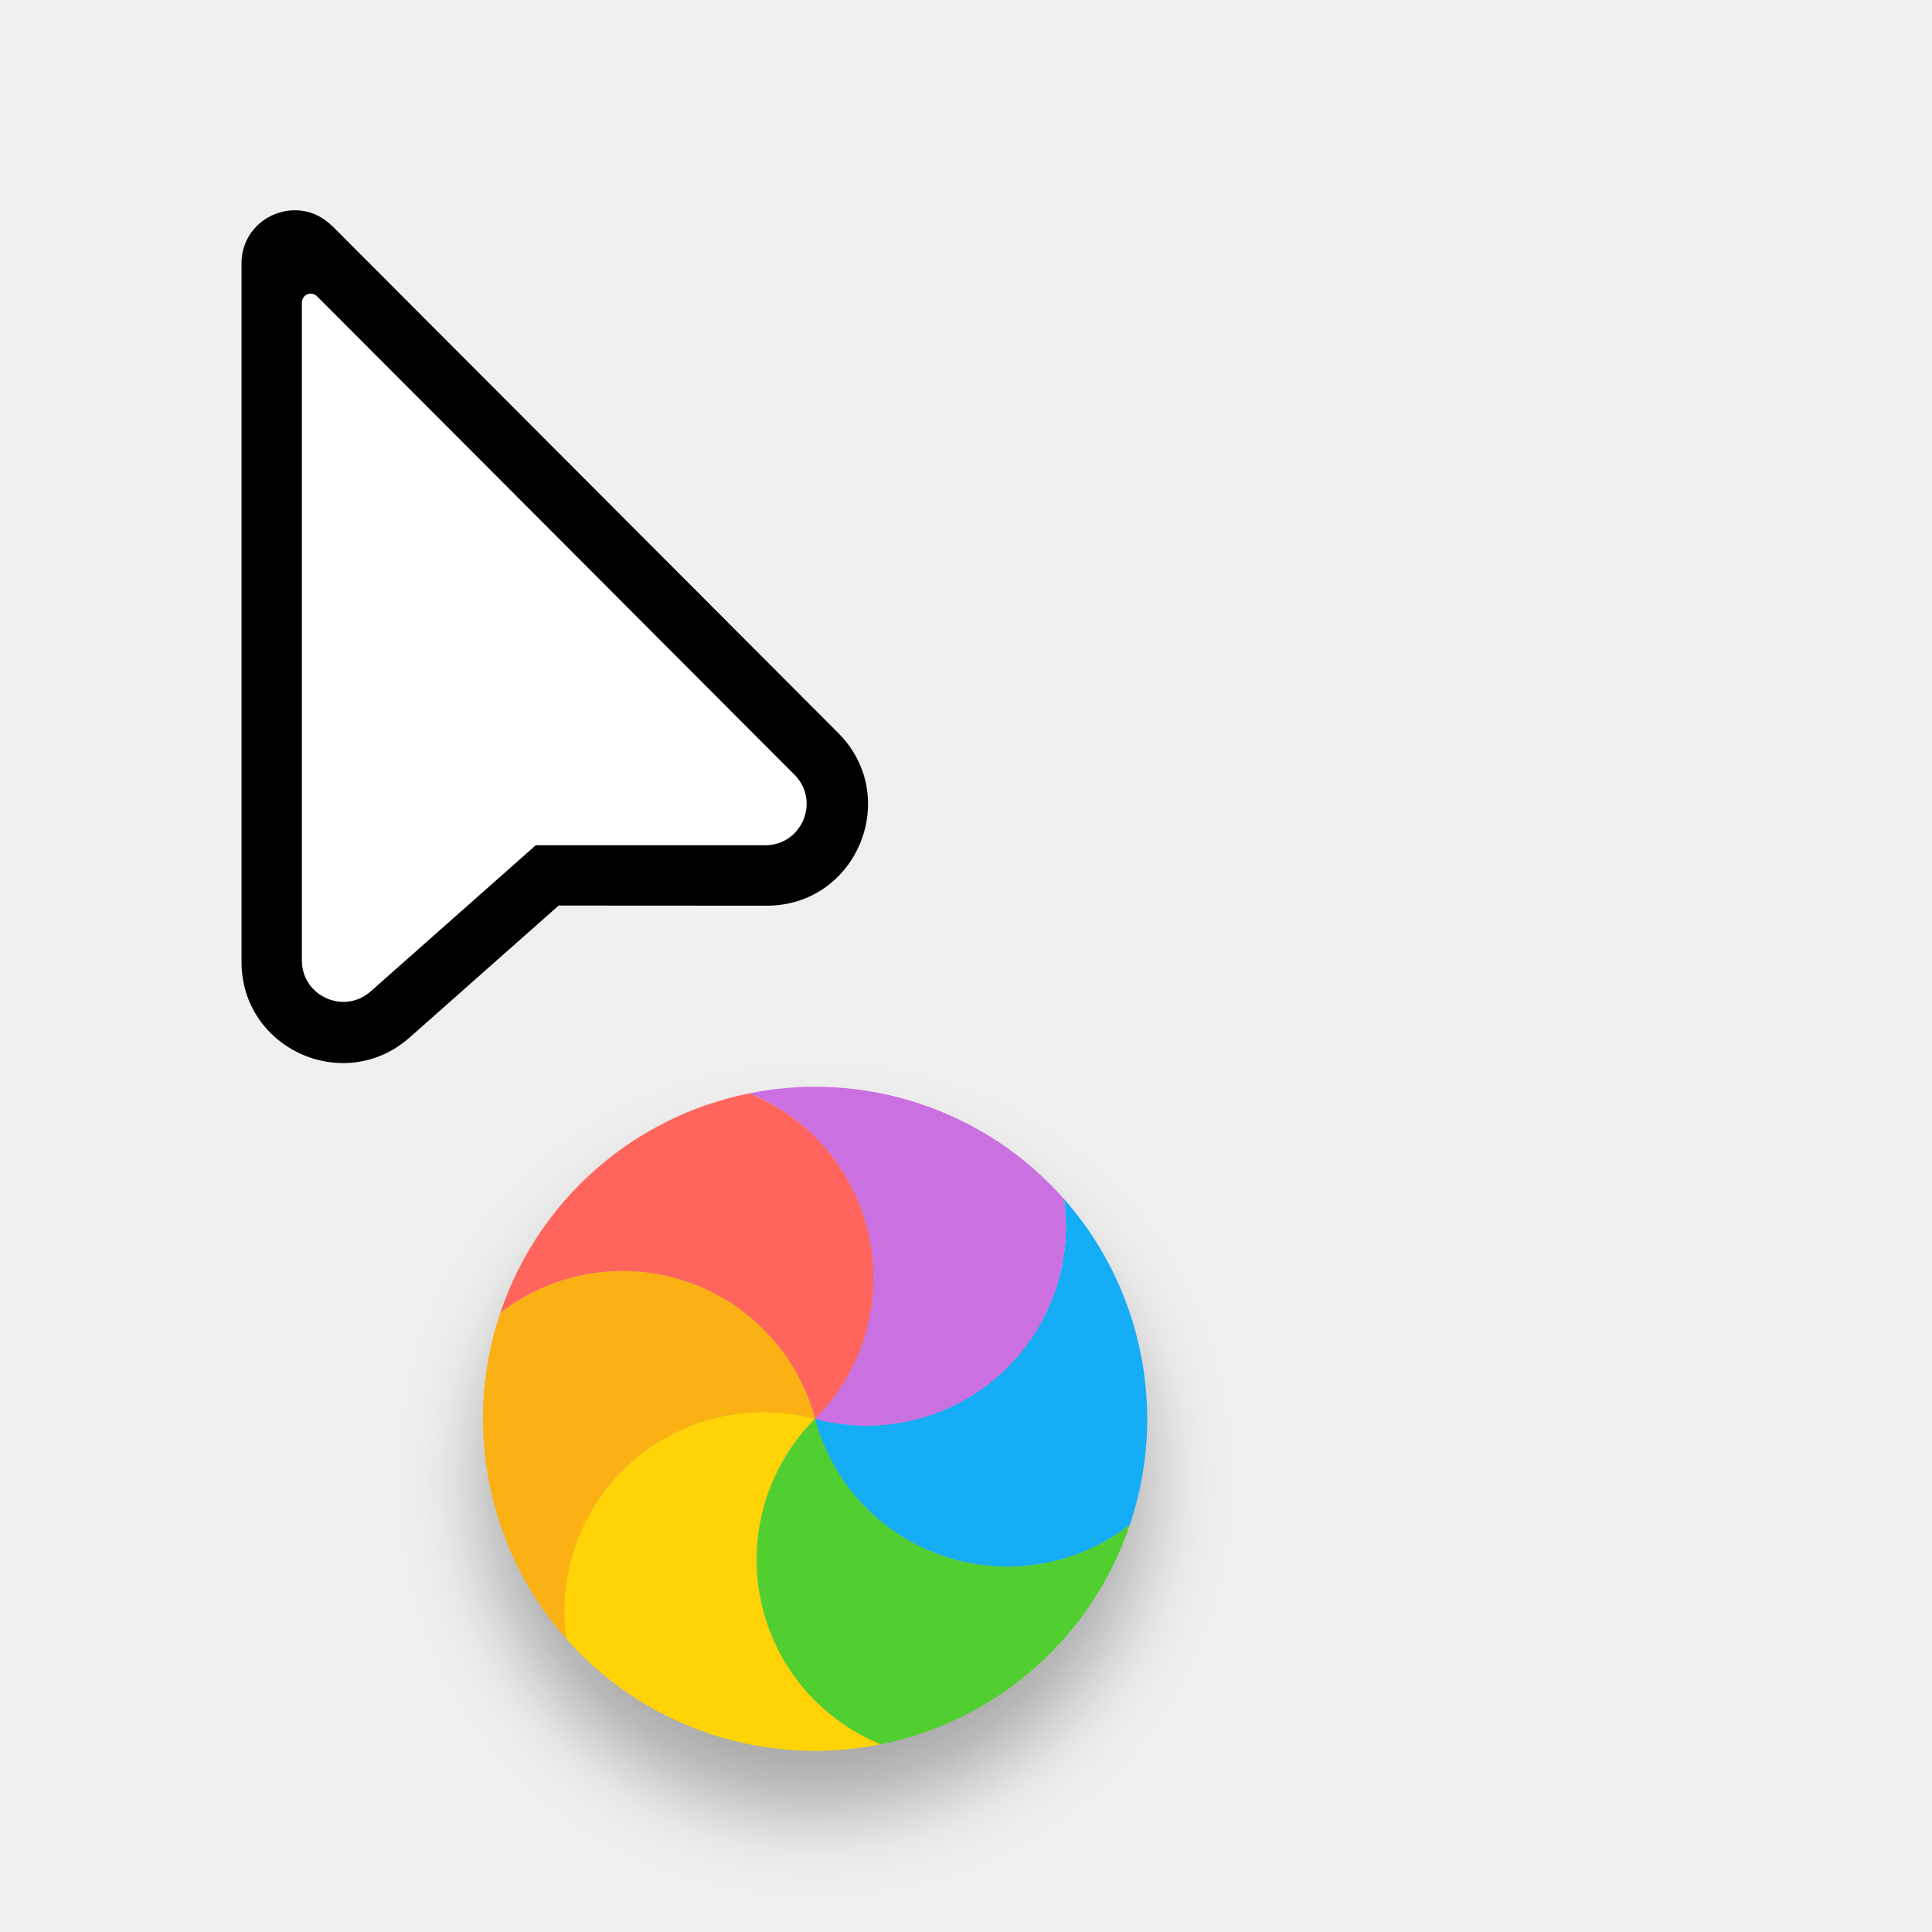
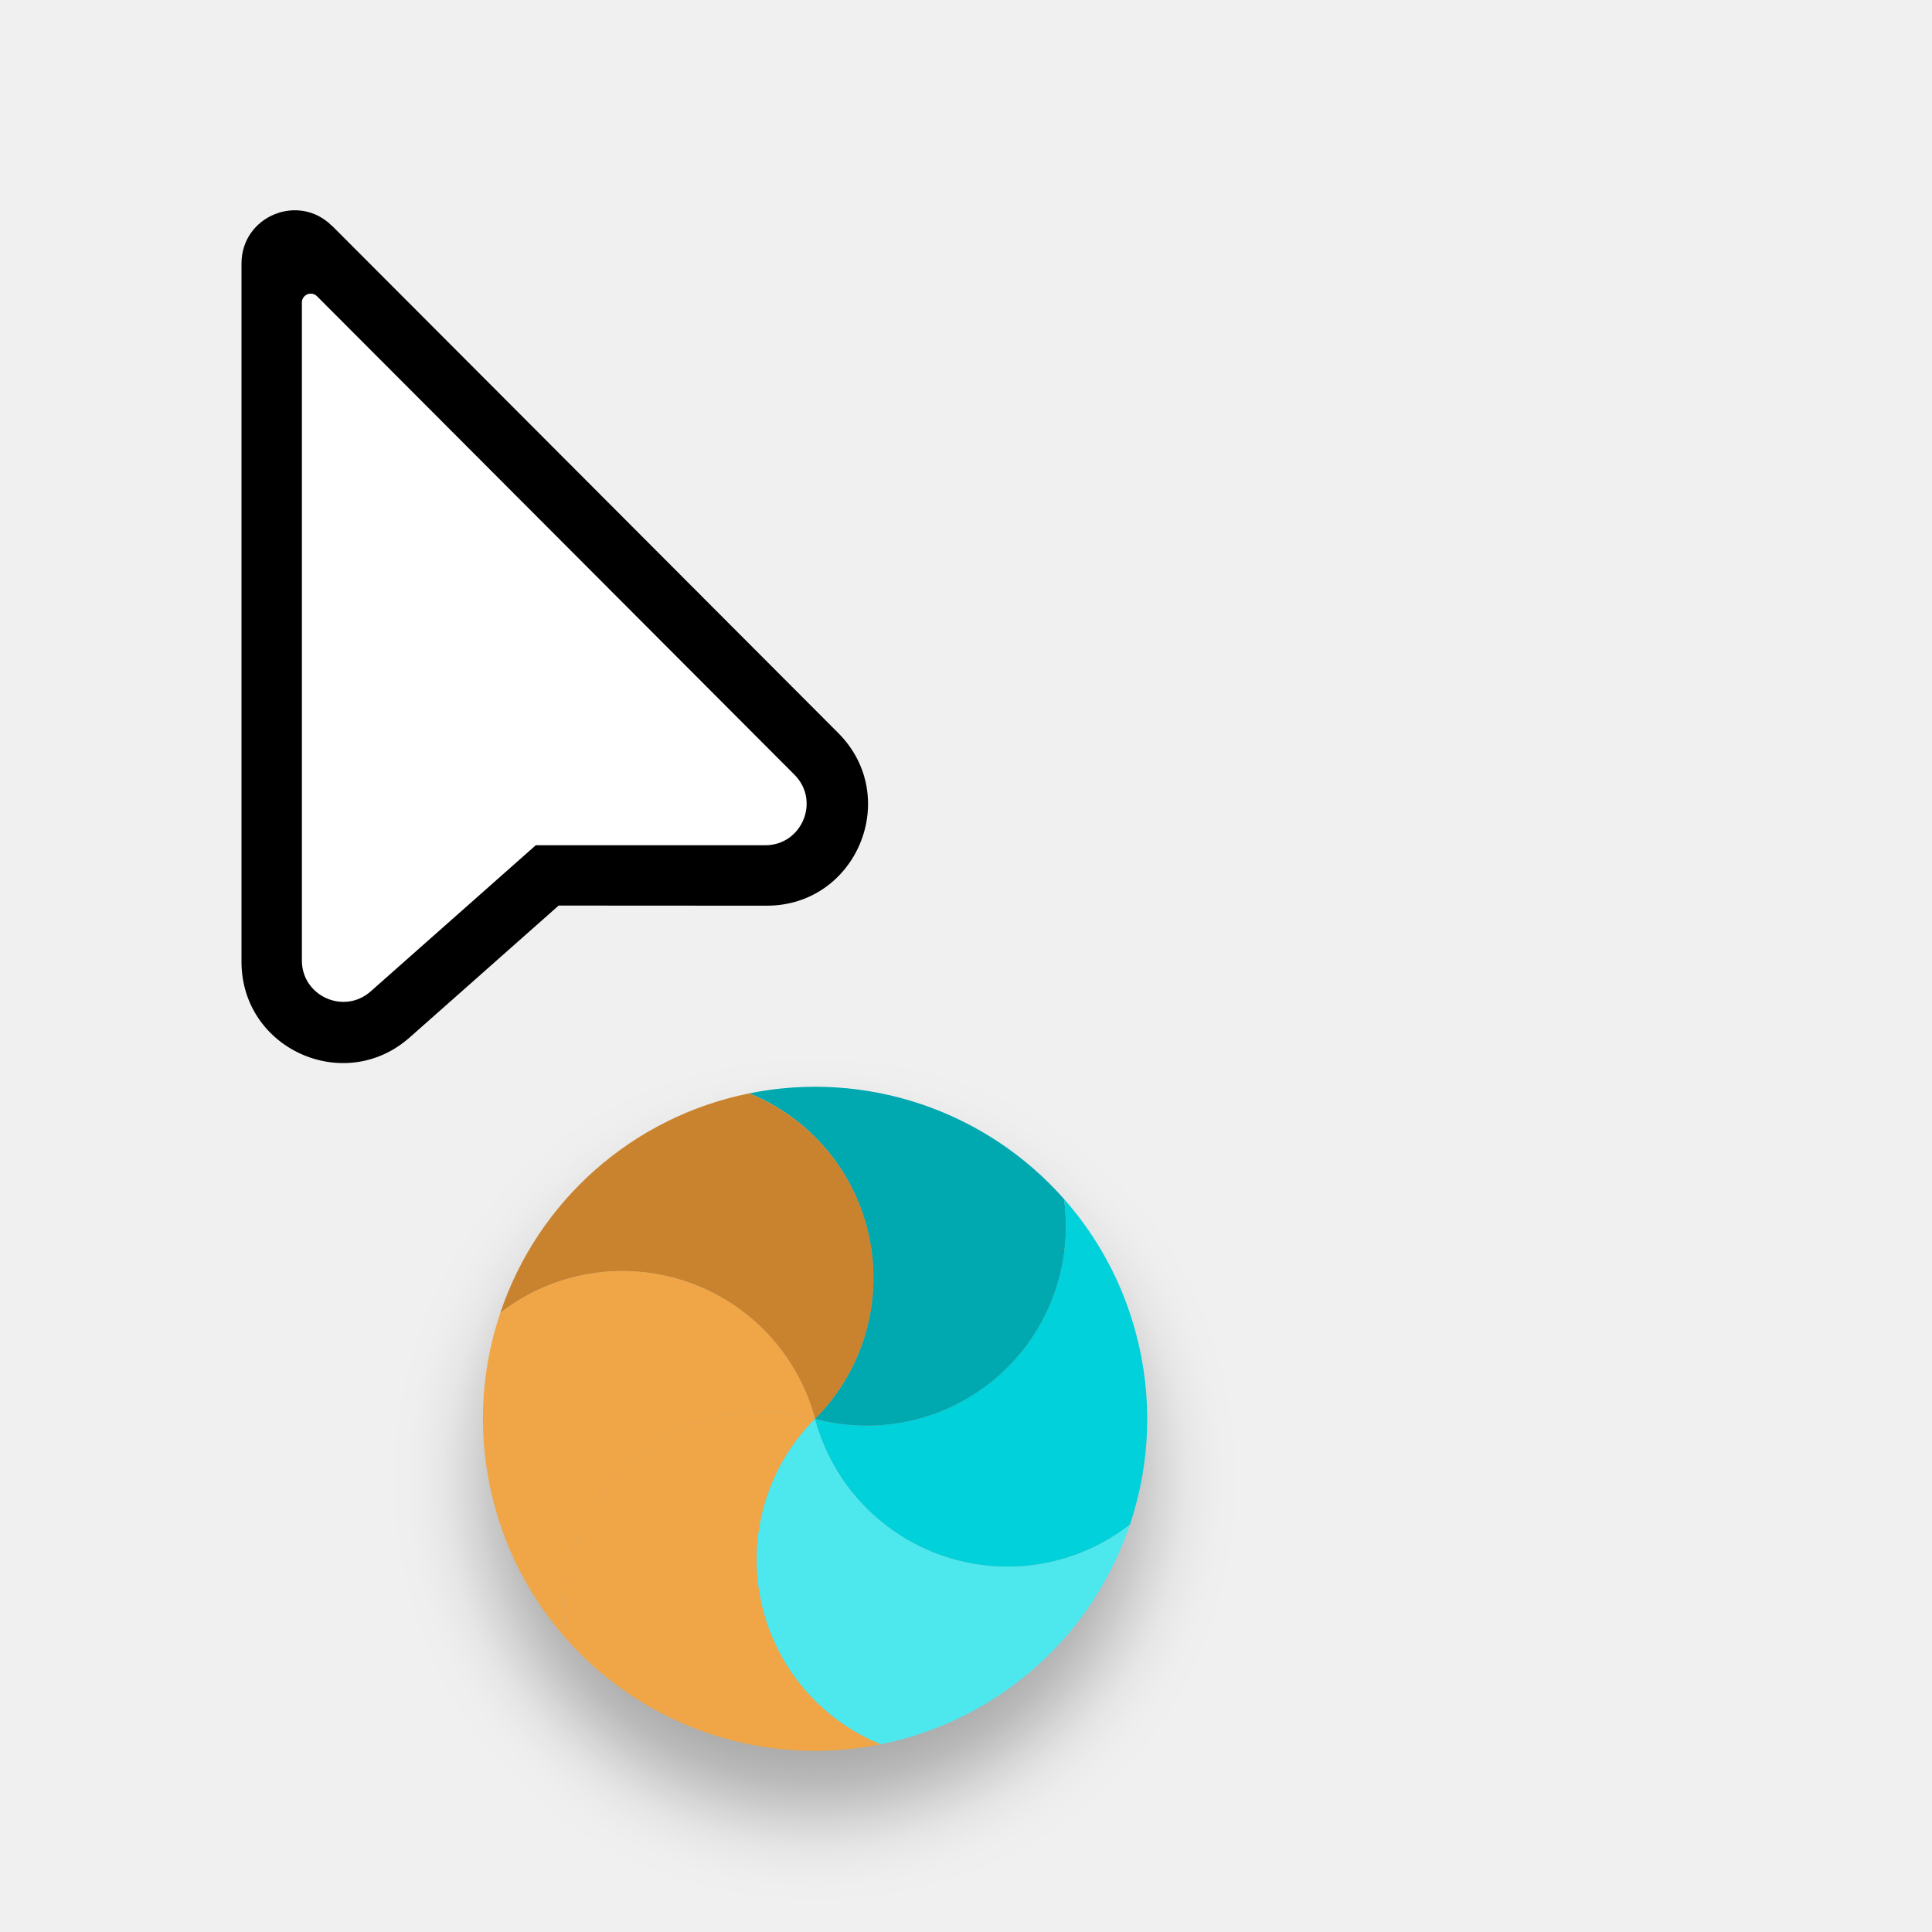
<svg xmlns="http://www.w3.org/2000/svg" width="32" height="32" viewBox="0 0 32 32" version="1.1" id="svg19">
  <defs id="defs12">
    <filter id="a" width="1.294" height="1.294" x="-0.147" y="-0.147" style="color-interpolation-filters:sRGB">
      <feGaussianBlur stdDeviation=".674" id="feGaussianBlur12" />
    </filter>
  </defs>
  <circle cx="13.5" cy="24.5" r="5.5" style="opacity:.3;fill:#000000;stroke-linecap:round;stroke-linejoin:round;filter:url(#a)" id="circle12" />
  <path fill="#000" fill-rule="evenodd" d="m5.502 3.742 8.383 8.4c1.053 1.057.306 2.859-1.185 2.859l-3.447-.002-2.468 2.185C5.704 18.14 4 17.375 4 15.93V4.364c0-.784.947-1.176 1.5-.621" clip-rule="evenodd" style="fill:#000;fill-opacity:1" id="path18" />
  <path fill-rule="evenodd" d="M5 5.01v10.898c0 .59.697.904 1.139.513L8.874 14h3.8c.61 0 .916-.736.485-1.168L5.251 4.907A.147.147 0 0 0 5 5.01" clip-rule="evenodd" style="fill:#ffffff;fill-opacity:1" id="path19" />
  <g id="g19" transform="rotate(-105,13.5,23.5)">
-     <path d="M 12.046,7.544 A 6,6 0 0 1 16.5,16.5 6,6 0 0 0 6.52,15.877 10,10 0 0 1 12.046,7.544" style="fill:#ffd305;fill-opacity:1" transform="matrix(0.55,0,0,0.55,4.425,14.425)" id="path12" />
-     <path d="M 6.52,15.877 A 6,6 0 0 1 16.5,16.5 6,6 0 0 0 10.97,24.834 9.99,9.99 0 0 1 6.52,15.877" style="fill:#52cf30;fill-opacity:1" transform="matrix(0.55,0,0,0.55,4.425,14.425)" id="path13" />
-     <path d="M 10.97,24.834 A 6,6 0 0 1 16.5,16.5 6,6 0 0 0 20.955,25.455 9.96,9.96 0 0 1 16.5,26.5 9.95,9.95 0 0 1 10.97,24.834" style="fill:#14adf6;fill-opacity:1" transform="matrix(0.55,0,0,0.55,4.425,14.425)" id="path14" />
-     <path d="M 20.955,25.456 A 6,6 0 0 1 16.5,16.5 a 6,6 0 0 0 9.98,0.622 10,10 0 0 1 -5.527,8.333" style="fill:#ca70e1;fill-opacity:1" transform="matrix(0.55,0,0,0.55,4.425,14.425)" id="path15" />
-     <path d="M 26.48,17.123 A 6,6 0 0 1 16.5,16.5 a 6,6 0 0 0 5.53,-8.334 9.99,9.99 0 0 1 4.45,8.957" style="fill:#ff645d;fill-opacity:1" transform="matrix(0.55,0,0,0.55,4.425,14.425)" id="path16" />
-     <path d="M 22.03,8.166 A 6,6 0 0 1 16.5,16.5 6,6 0 0 0 12.046,7.544 9.96,9.96 0 0 1 16.5,6.5 c 2.044,0 3.946,0.613 5.53,1.666" style="fill:#fbb114;fill-opacity:1" transform="matrix(0.55,0,0,0.55,4.425,14.425)" id="path17" />
+     <path d="M 12.046,7.544 A 6,6 0 0 1 16.5,16.5 6,6 0 0 0 6.52,15.877 10,10 0 0 1 12.046,7.544" style="fill:#f0a646;fill-opacity:1" transform="matrix(0.55,0,0,0.55,4.425,14.425)" id="path12" />
+     <path d="M 6.52,15.877 A 6,6 0 0 1 16.5,16.5 6,6 0 0 0 10.97,24.834 9.99,9.99 0 0 1 6.52,15.877" style="fill:#4de8ee;fill-opacity:1" transform="matrix(0.55,0,0,0.55,4.425,14.425)" id="path13" />
+     <path d="M 10.97,24.834 A 6,6 0 0 1 16.5,16.5 6,6 0 0 0 20.955,25.455 9.96,9.96 0 0 1 16.5,26.5 9.95,9.95 0 0 1 10.97,24.834" style="fill:#00d1da;fill-opacity:1" transform="matrix(0.55,0,0,0.55,4.425,14.425)" id="path14" />
+     <path d="M 20.955,25.456 A 6,6 0 0 1 16.5,16.5 a 6,6 0 0 0 9.98,0.622 10,10 0 0 1 -5.527,8.333" style="fill:#00a8b0;fill-opacity:1" transform="matrix(0.55,0,0,0.55,4.425,14.425)" id="path15" />
+     <path d="M 26.48,17.123 A 6,6 0 0 1 16.5,16.5 a 6,6 0 0 0 5.53,-8.334 9.99,9.99 0 0 1 4.45,8.957" style="fill:#c9832f;fill-opacity:1" transform="matrix(0.55,0,0,0.55,4.425,14.425)" id="path16" />
+     <path d="M 22.03,8.166 A 6,6 0 0 1 16.5,16.5 6,6 0 0 0 12.046,7.544 9.96,9.96 0 0 1 16.5,6.5 c 2.044,0 3.946,0.613 5.53,1.666" style="fill:#f0a646;fill-opacity:1" transform="matrix(0.55,0,0,0.55,4.425,14.425)" id="path17" />
  </g>
</svg>
